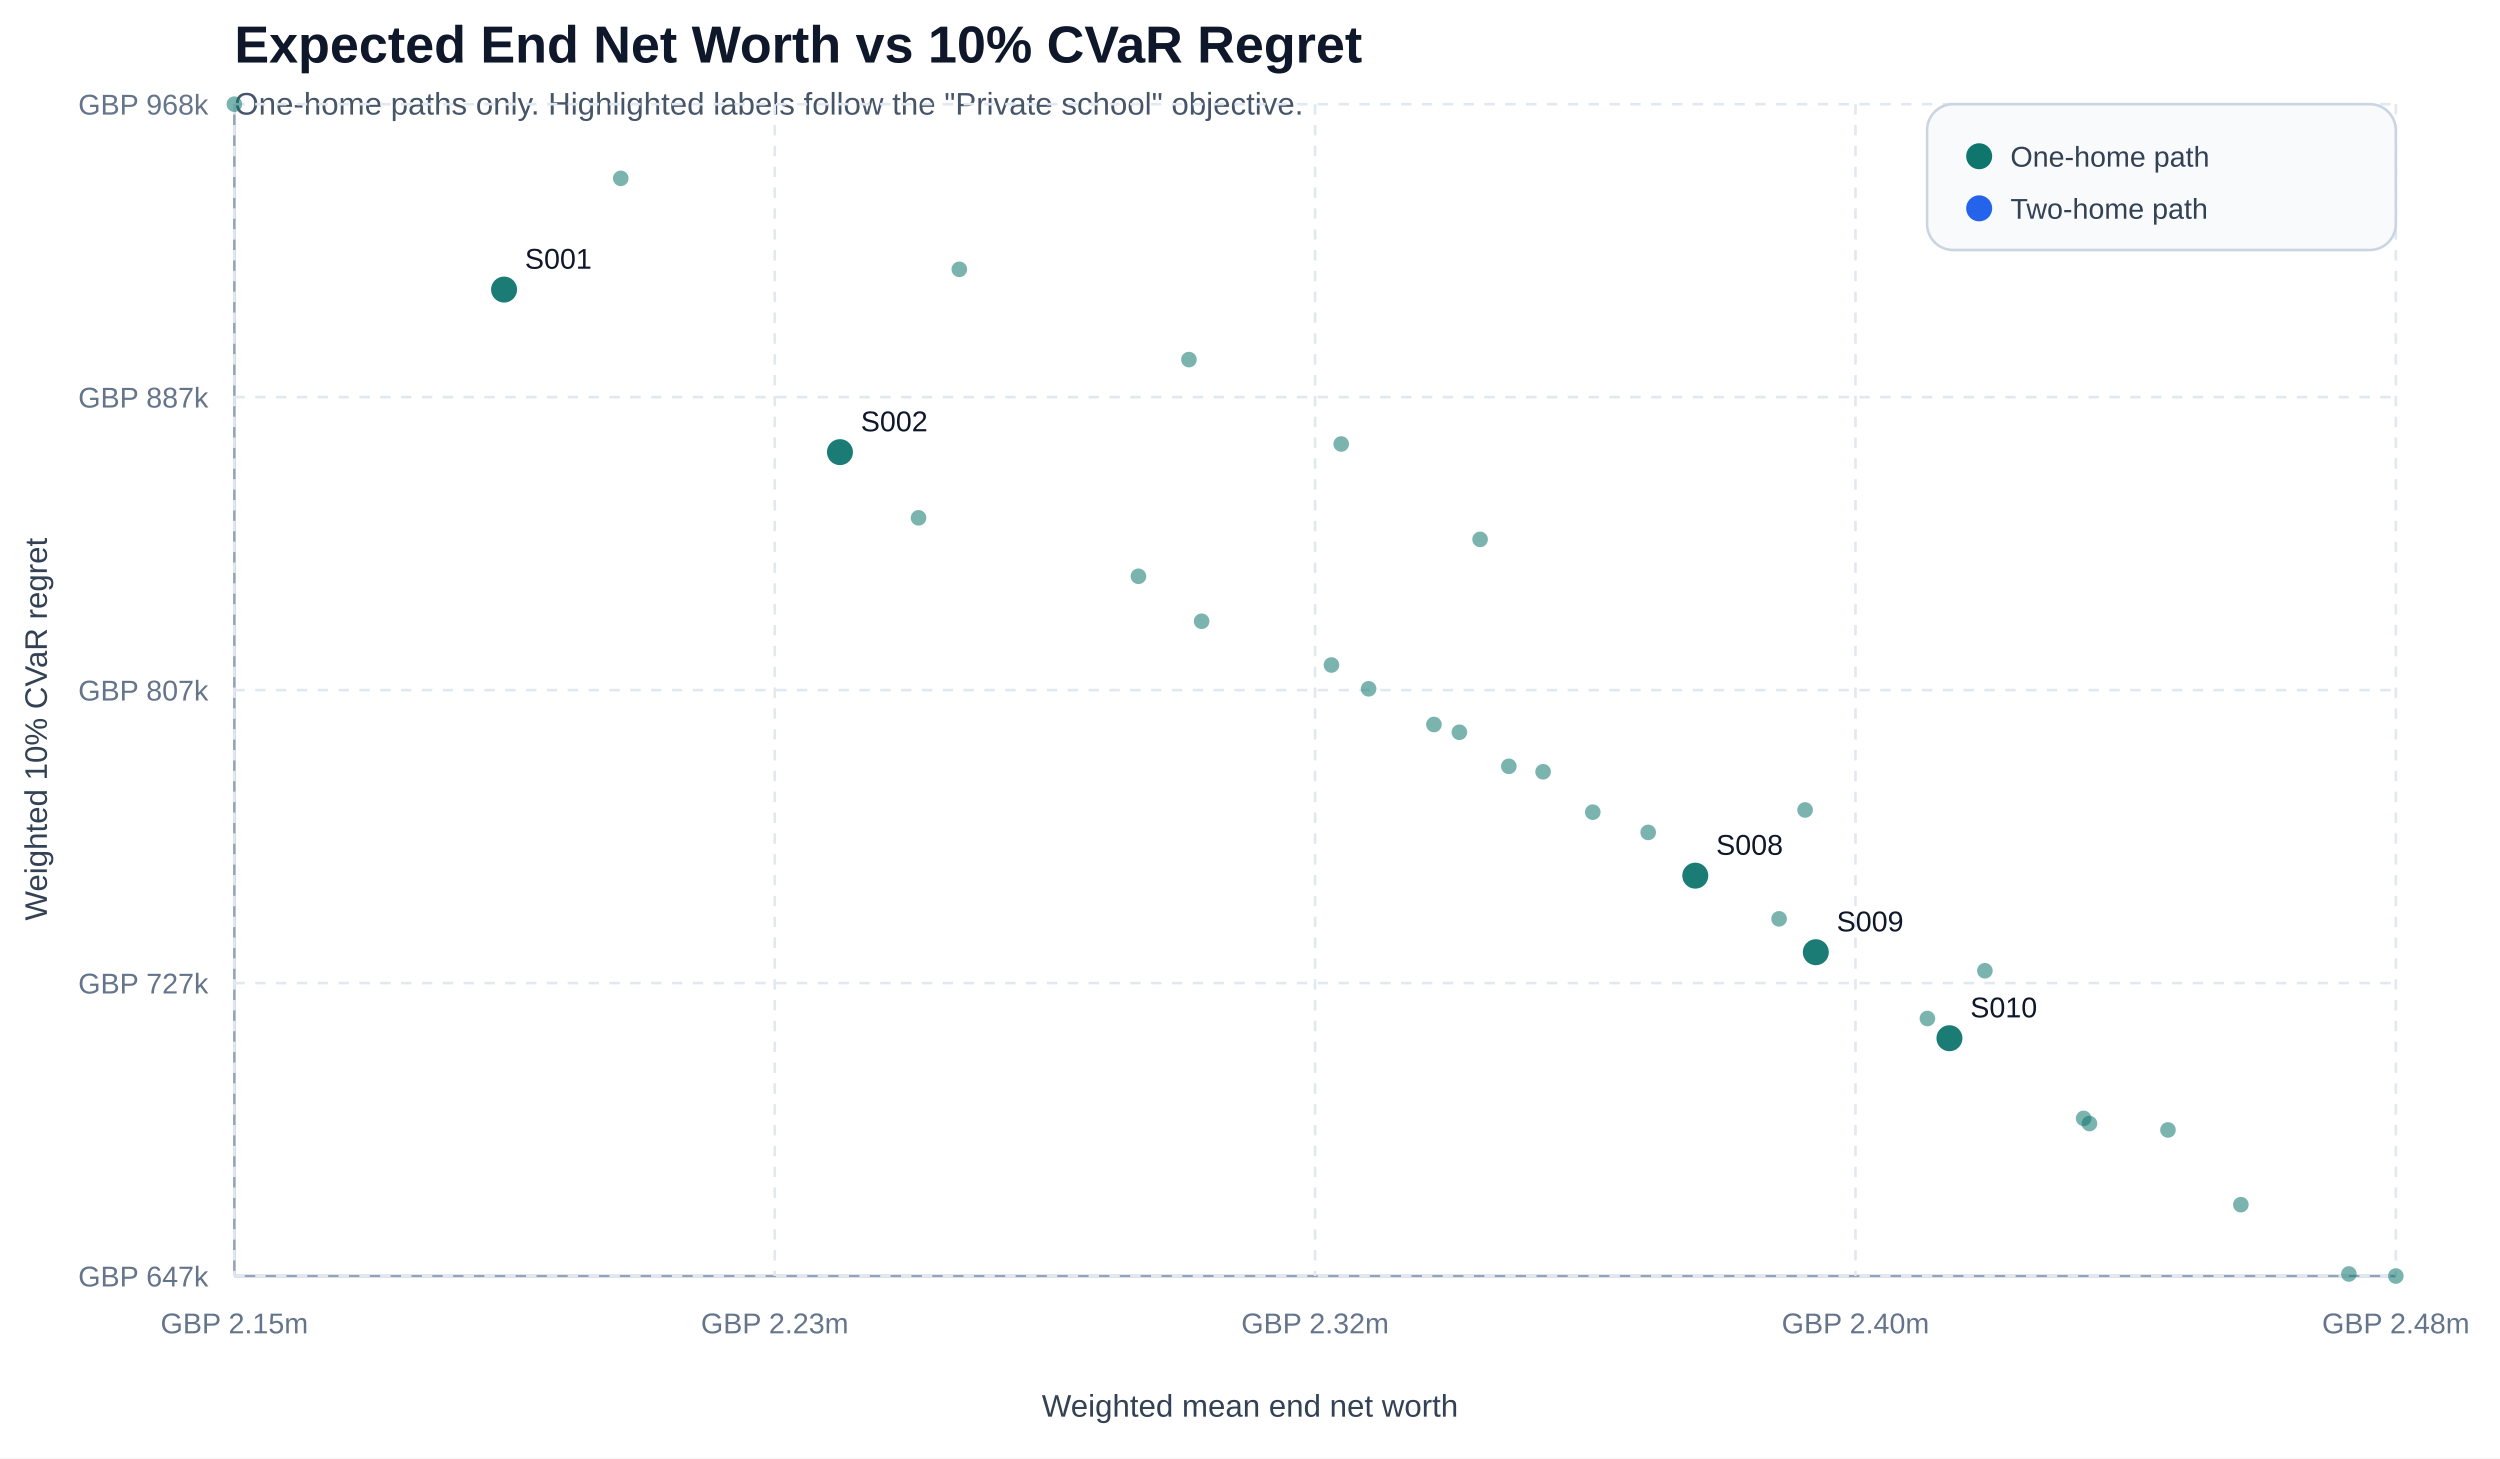
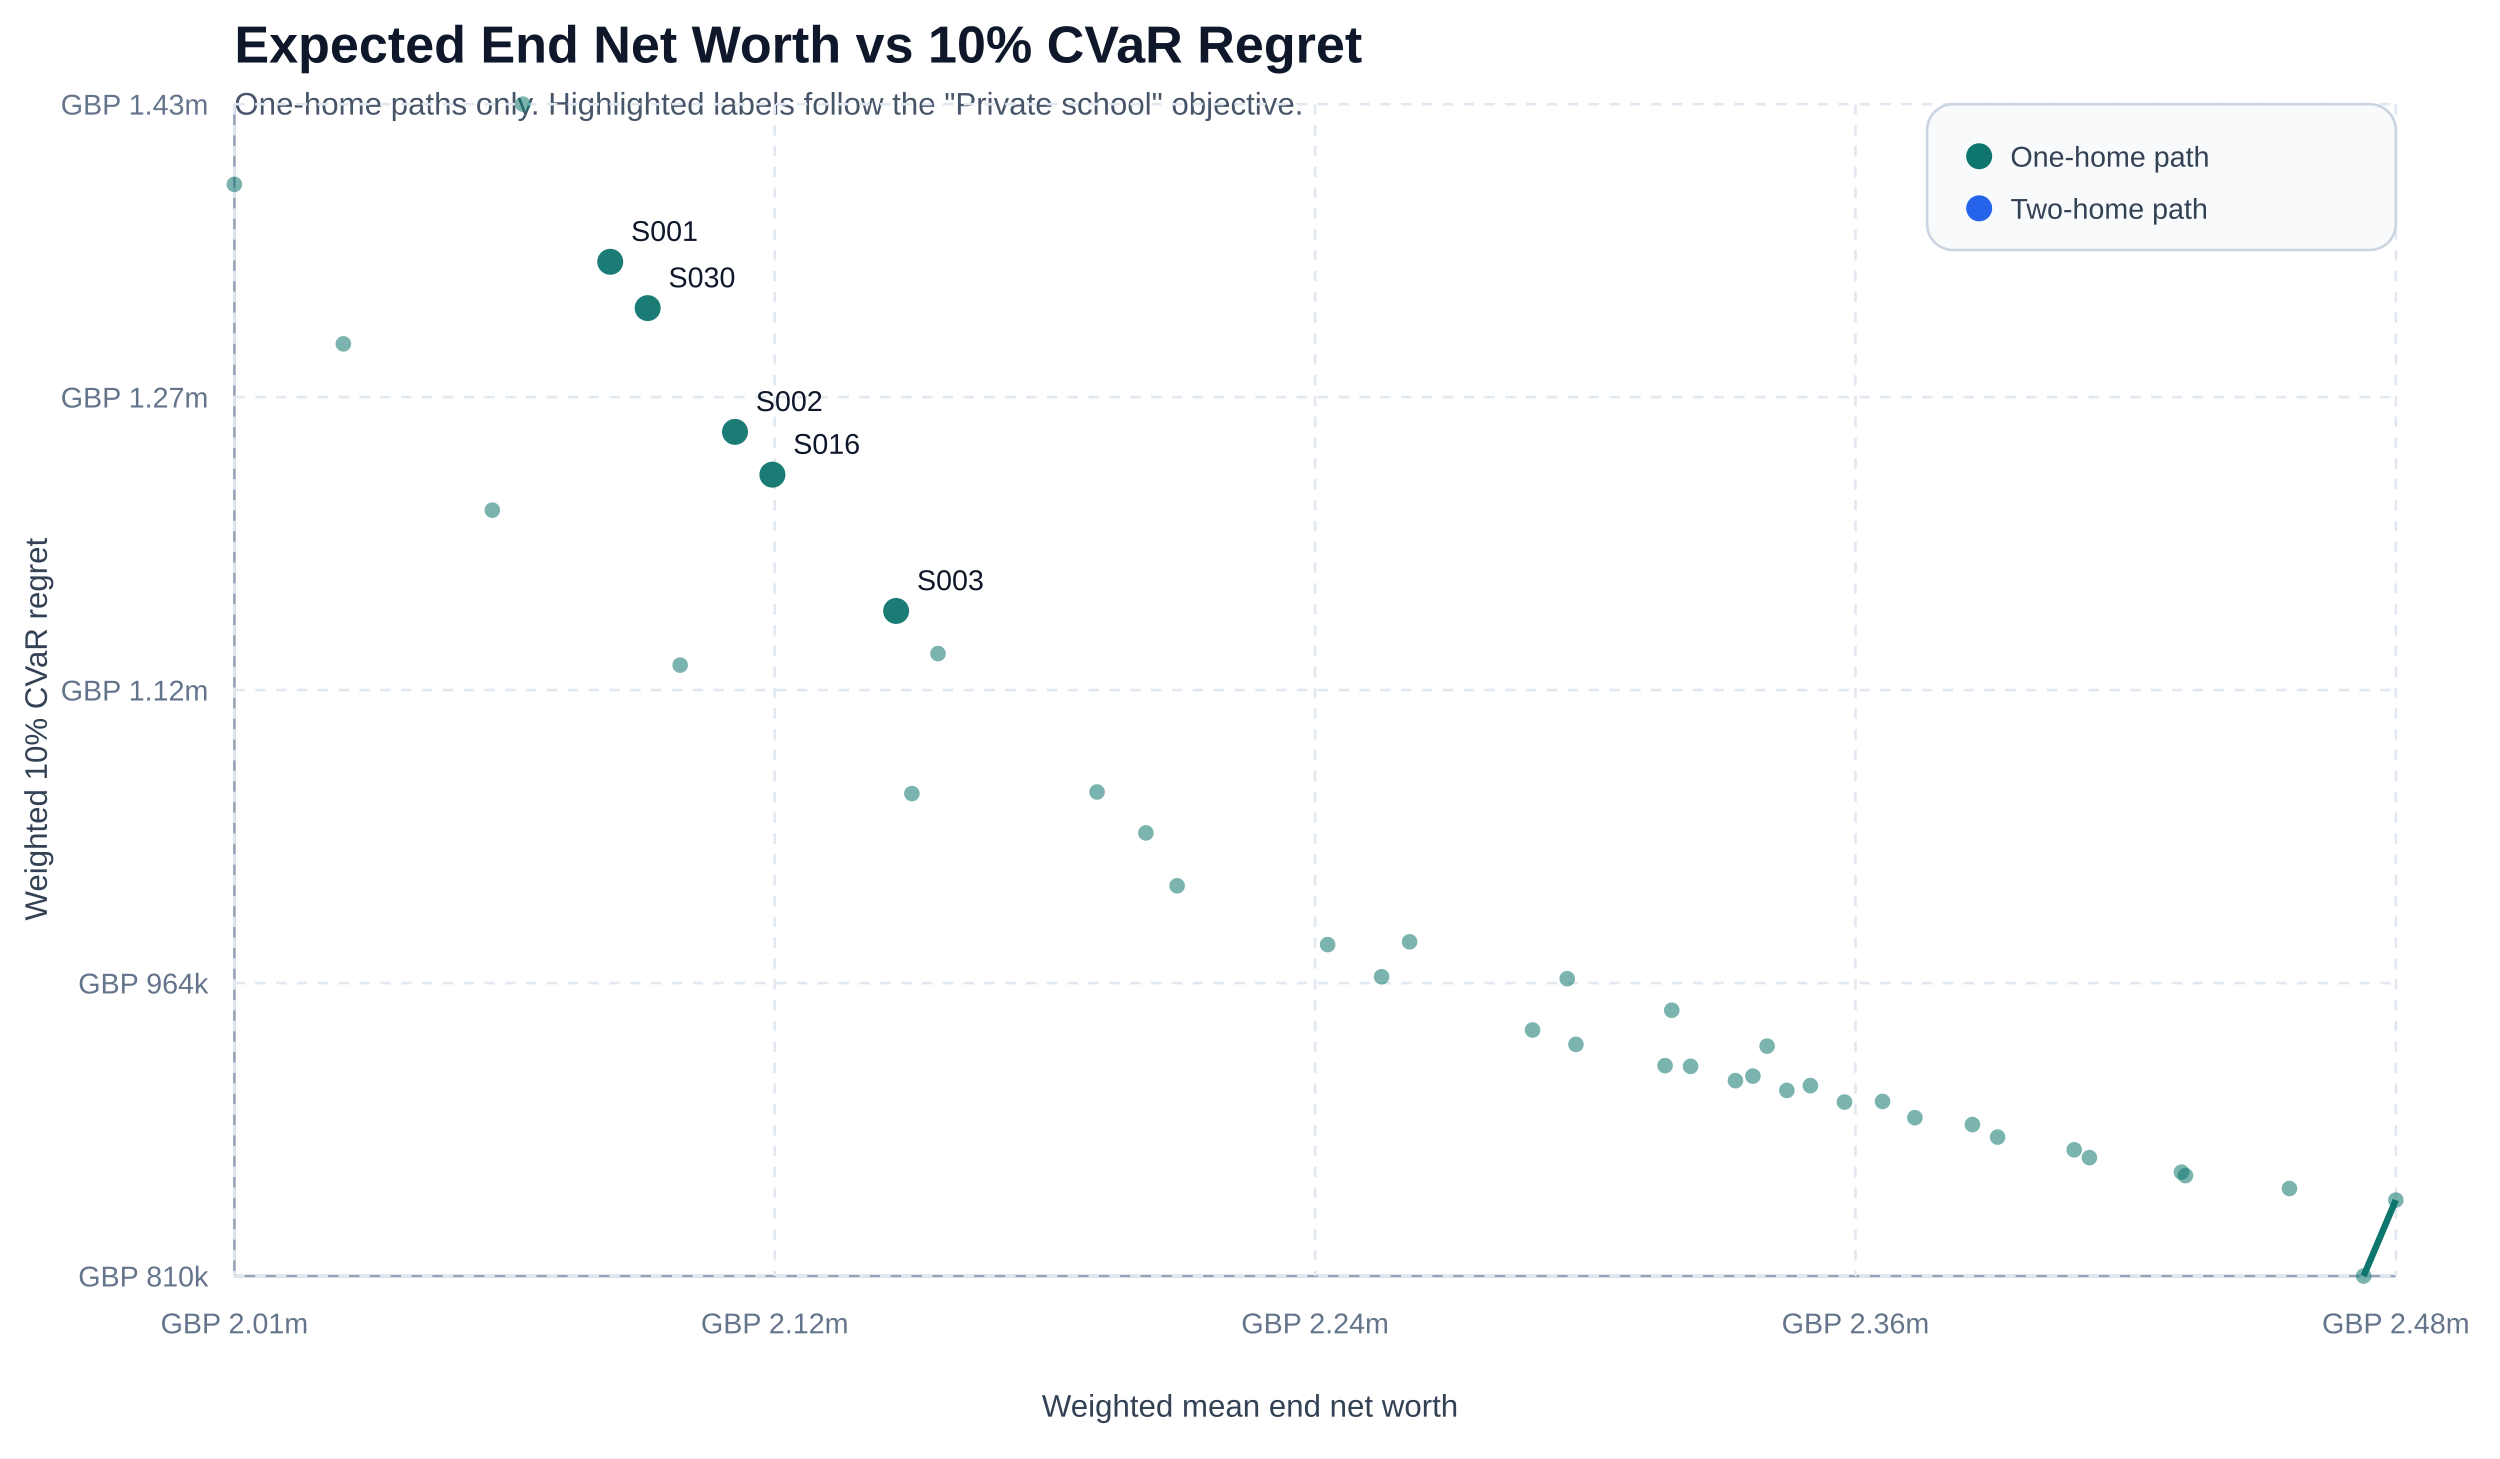
<svg xmlns="http://www.w3.org/2000/svg" width="960" height="560" viewBox="0 0 960 560">
  <rect width="960" height="560" fill="#ffffff" />
  <text x="90" y="24" font-size="20" font-family="Arial, sans-serif" font-weight="700" fill="#0f172a">Expected End Net Worth vs 10% CVaR Regret</text>
  <text x="90" y="44" font-size="12" font-family="Arial, sans-serif" fill="#475569">One-home paths only. Highlighted labels follow the "Private school" objective.</text>
  <line x1="90" y1="490" x2="920" y2="490" stroke="#94a3b8" />
  <line x1="90" y1="40" x2="90" y2="490" stroke="#94a3b8" />
  <line x1="90" y1="40" x2="90" y2="490" stroke="#e2e8f0" stroke-dasharray="4 4" />
  <line x1="90" y1="490" x2="920" y2="490" stroke="#e2e8f0" stroke-dasharray="4 4" />
-   <text x="90" y="512" text-anchor="middle" font-size="11" font-family="Arial, sans-serif" fill="#64748b">GBP 2.15m</text>
-   <text x="80" y="494" text-anchor="end" font-size="11" font-family="Arial, sans-serif" fill="#64748b">GBP 647k</text>
+   <text x="90" y="512" text-anchor="middle" font-size="11" font-family="Arial, sans-serif" fill="#64748b">GBP 2.01m</text>
+   <text x="80" y="494" text-anchor="end" font-size="11" font-family="Arial, sans-serif" fill="#64748b">GBP 810k</text>
  <line x1="297.5" y1="40" x2="297.5" y2="490" stroke="#e2e8f0" stroke-dasharray="4 4" />
  <line x1="90" y1="377.5" x2="920" y2="377.5" stroke="#e2e8f0" stroke-dasharray="4 4" />
-   <text x="297.5" y="512" text-anchor="middle" font-size="11" font-family="Arial, sans-serif" fill="#64748b">GBP 2.23m</text>
-   <text x="80" y="381.5" text-anchor="end" font-size="11" font-family="Arial, sans-serif" fill="#64748b">GBP 727k</text>
+   <text x="297.5" y="512" text-anchor="middle" font-size="11" font-family="Arial, sans-serif" fill="#64748b">GBP 2.12m</text>
+   <text x="80" y="381.5" text-anchor="end" font-size="11" font-family="Arial, sans-serif" fill="#64748b">GBP 964k</text>
  <line x1="505" y1="40" x2="505" y2="490" stroke="#e2e8f0" stroke-dasharray="4 4" />
  <line x1="90" y1="265" x2="920" y2="265" stroke="#e2e8f0" stroke-dasharray="4 4" />
-   <text x="505" y="512" text-anchor="middle" font-size="11" font-family="Arial, sans-serif" fill="#64748b">GBP 2.32m</text>
-   <text x="80" y="269" text-anchor="end" font-size="11" font-family="Arial, sans-serif" fill="#64748b">GBP 807k</text>
+   <text x="505" y="512" text-anchor="middle" font-size="11" font-family="Arial, sans-serif" fill="#64748b">GBP 2.24m</text>
+   <text x="80" y="269" text-anchor="end" font-size="11" font-family="Arial, sans-serif" fill="#64748b">GBP 1.12m</text>
  <line x1="712.5" y1="40" x2="712.5" y2="490" stroke="#e2e8f0" stroke-dasharray="4 4" />
  <line x1="90" y1="152.5" x2="920" y2="152.5" stroke="#e2e8f0" stroke-dasharray="4 4" />
-   <text x="712.5" y="512" text-anchor="middle" font-size="11" font-family="Arial, sans-serif" fill="#64748b">GBP 2.40m</text>
-   <text x="80" y="156.5" text-anchor="end" font-size="11" font-family="Arial, sans-serif" fill="#64748b">GBP 887k</text>
+   <text x="712.5" y="512" text-anchor="middle" font-size="11" font-family="Arial, sans-serif" fill="#64748b">GBP 2.36m</text>
+   <text x="80" y="156.5" text-anchor="end" font-size="11" font-family="Arial, sans-serif" fill="#64748b">GBP 1.27m</text>
  <line x1="920" y1="40" x2="920" y2="490" stroke="#e2e8f0" stroke-dasharray="4 4" />
  <line x1="90" y1="40" x2="920" y2="40" stroke="#e2e8f0" stroke-dasharray="4 4" />
  <text x="920" y="512" text-anchor="middle" font-size="11" font-family="Arial, sans-serif" fill="#64748b">GBP 2.48m</text>
-   <text x="80" y="44" text-anchor="end" font-size="11" font-family="Arial, sans-serif" fill="#64748b">GBP 968k</text>
-   <polyline points="920,490" fill="none" stroke="#0f766e" stroke-width="2.5" />
-   <circle cx="193.561" cy="111.192" r="5" fill="#0f766e" opacity="0.95" />
-   <text x="201.561" y="103.192" font-size="11" font-family="Arial, sans-serif" fill="#0f172a">S001</text>
-   <circle cx="352.718" cy="198.851" r="3" fill="#0f766e" opacity="0.55" />
-   <circle cx="322.543" cy="173.621" r="5" fill="#0f766e" opacity="0.95" />
-   <text x="330.543" y="165.621" font-size="11" font-family="Arial, sans-serif" fill="#0f172a">S002</text>
-   <circle cx="461.424" cy="238.555" r="3" fill="#0f766e" opacity="0.55" />
-   <circle cx="437.161" cy="221.295" r="3" fill="#0f766e" opacity="0.55" />
-   <circle cx="511.274" cy="255.366" r="3" fill="#0f766e" opacity="0.55" />
-   <circle cx="525.544" cy="264.499" r="3" fill="#0f766e" opacity="0.55" />
-   <circle cx="90" cy="40" r="3" fill="#0f766e" opacity="0.55" />
-   <circle cx="550.633" cy="278.209" r="3" fill="#0f766e" opacity="0.55" />
-   <circle cx="238.365" cy="68.49" r="3" fill="#0f766e" opacity="0.55" />
-   <circle cx="560.404" cy="281.183" r="3" fill="#0f766e" opacity="0.55" />
-   <circle cx="579.393" cy="294.269" r="3" fill="#0f766e" opacity="0.55" />
-   <circle cx="368.375" cy="103.421" r="3" fill="#0f766e" opacity="0.55" />
-   <circle cx="592.552" cy="296.355" r="3" fill="#0f766e" opacity="0.55" />
-   <circle cx="611.628" cy="311.878" r="3" fill="#0f766e" opacity="0.55" />
-   <circle cx="456.544" cy="138.081" r="3" fill="#0f766e" opacity="0.55" />
-   <circle cx="650.991" cy="336.249" r="5" fill="#0f766e" opacity="0.95" />
-   <text x="658.991" y="328.249" font-size="11" font-family="Arial, sans-serif" fill="#0f172a">S008</text>
-   <circle cx="697.273" cy="365.646" r="5" fill="#0f766e" opacity="0.95" />
-   <text x="705.273" y="357.646" font-size="11" font-family="Arial, sans-serif" fill="#0f172a">S009</text>
-   <circle cx="632.906" cy="319.642" r="3" fill="#0f766e" opacity="0.55" />
-   <circle cx="748.589" cy="398.676" r="5" fill="#0f766e" opacity="0.95" />
-   <text x="756.589" y="390.676" font-size="11" font-family="Arial, sans-serif" fill="#0f172a">S010</text>
-   <circle cx="802.348" cy="431.437" r="3" fill="#0f766e" opacity="0.55" />
-   <circle cx="515.021" cy="170.496" r="3" fill="#0f766e" opacity="0.55" />
-   <circle cx="920" cy="490" r="3" fill="#0f766e" opacity="0.55" />
-   <circle cx="901.973" cy="489.21" r="3" fill="#0f766e" opacity="0.55" />
-   <circle cx="860.489" cy="462.593" r="3" fill="#0f766e" opacity="0.55" />
-   <circle cx="683.16" cy="352.837" r="3" fill="#0f766e" opacity="0.55" />
-   <circle cx="832.501" cy="433.904" r="3" fill="#0f766e" opacity="0.55" />
-   <circle cx="800.115" cy="429.466" r="3" fill="#0f766e" opacity="0.55" />
-   <circle cx="740.121" cy="391.11" r="3" fill="#0f766e" opacity="0.55" />
-   <circle cx="762.193" cy="372.769" r="3" fill="#0f766e" opacity="0.55" />
-   <circle cx="693.151" cy="311.028" r="3" fill="#0f766e" opacity="0.55" />
-   <circle cx="568.355" cy="207.122" r="3" fill="#0f766e" opacity="0.55" />
+   <text x="80" y="44" text-anchor="end" font-size="11" font-family="Arial, sans-serif" fill="#64748b">GBP 1.43m</text>
+   <polyline points="907.624,490 920,460.829" fill="none" stroke="#0f766e" stroke-width="2.5" />
+   <circle cx="440.025" cy="319.828" r="3" fill="#0f766e" opacity="0.55" />
+   <circle cx="530.529" cy="375.074" r="3" fill="#0f766e" opacity="0.55" />
+   <circle cx="421.258" cy="304.117" r="3" fill="#0f766e" opacity="0.55" />
+   <circle cx="509.812" cy="362.728" r="3" fill="#0f766e" opacity="0.55" />
+   <circle cx="605.161" cy="401.038" r="3" fill="#0f766e" opacity="0.55" />
+   <circle cx="588.504" cy="395.512" r="3" fill="#0f766e" opacity="0.55" />
+   <circle cx="639.386" cy="409.218" r="3" fill="#0f766e" opacity="0.55" />
+   <circle cx="344.114" cy="234.606" r="5" fill="#0f766e" opacity="0.95" />
+   <text x="352.114" y="226.606" font-size="11" font-family="Arial, sans-serif" fill="#0f172a">S003</text>
+   <circle cx="360.203" cy="250.973" r="3" fill="#0f766e" opacity="0.55" />
+   <circle cx="649.183" cy="409.478" r="3" fill="#0f766e" opacity="0.55" />
+   <circle cx="350.158" cy="304.743" r="3" fill="#0f766e" opacity="0.55" />
+   <circle cx="666.408" cy="414.972" r="3" fill="#0f766e" opacity="0.55" />
+   <circle cx="452.018" cy="340.143" r="3" fill="#0f766e" opacity="0.55" />
+   <circle cx="261.182" cy="255.408" r="3" fill="#0f766e" opacity="0.55" />
+   <circle cx="673.117" cy="413.23" r="3" fill="#0f766e" opacity="0.55" />
+   <circle cx="541.278" cy="361.658" r="3" fill="#0f766e" opacity="0.55" />
+   <circle cx="686.153" cy="418.714" r="3" fill="#0f766e" opacity="0.55" />
+   <circle cx="282.241" cy="165.838" r="5" fill="#0f766e" opacity="0.95" />
+   <text x="290.241" y="157.838" font-size="11" font-family="Arial, sans-serif" fill="#0f172a">S002</text>
+   <circle cx="296.602" cy="182.27" r="5" fill="#0f766e" opacity="0.95" />
+   <text x="304.602" y="174.27" font-size="11" font-family="Arial, sans-serif" fill="#0f172a">S016</text>
+   <circle cx="189.054" cy="195.902" r="3" fill="#0f766e" opacity="0.55" />
+   <circle cx="695.188" cy="416.884" r="3" fill="#0f766e" opacity="0.55" />
+   <circle cx="708.285" cy="423.176" r="3" fill="#0f766e" opacity="0.55" />
+   <circle cx="601.811" cy="375.824" r="3" fill="#0f766e" opacity="0.55" />
+   <circle cx="735.31" cy="429.187" r="3" fill="#0f766e" opacity="0.55" />
+   <circle cx="767.085" cy="436.649" r="3" fill="#0f766e" opacity="0.55" />
+   <circle cx="722.894" cy="422.957" r="3" fill="#0f766e" opacity="0.55" />
+   <circle cx="234.336" cy="100.529" r="5" fill="#0f766e" opacity="0.95" />
+   <text x="242.336" y="92.529" font-size="11" font-family="Arial, sans-serif" fill="#0f172a">S001</text>
+   <circle cx="802.317" cy="444.53" r="3" fill="#0f766e" opacity="0.55" />
+   <circle cx="131.848" cy="132.044" r="3" fill="#0f766e" opacity="0.55" />
+   <circle cx="248.705" cy="118.316" r="5" fill="#0f766e" opacity="0.95" />
+   <text x="256.705" y="110.316" font-size="11" font-family="Arial, sans-serif" fill="#0f172a">S030</text>
+   <circle cx="641.959" cy="387.931" r="3" fill="#0f766e" opacity="0.55" />
+   <circle cx="839.225" cy="451.429" r="3" fill="#0f766e" opacity="0.55" />
+   <circle cx="907.624" cy="490" r="3" fill="#0f766e" opacity="0.55" />
+   <circle cx="757.396" cy="431.834" r="3" fill="#0f766e" opacity="0.55" />
+   <circle cx="920" cy="460.829" r="3" fill="#0f766e" opacity="0.55" />
+   <circle cx="879.143" cy="456.388" r="3" fill="#0f766e" opacity="0.55" />
+   <circle cx="837.692" cy="450.11" r="3" fill="#0f766e" opacity="0.55" />
+   <circle cx="796.503" cy="441.524" r="3" fill="#0f766e" opacity="0.55" />
+   <circle cx="678.576" cy="401.72" r="3" fill="#0f766e" opacity="0.55" />
+   <circle cx="200.781" cy="40" r="3" fill="#0f766e" opacity="0.55" />
+   <circle cx="90" cy="70.798" r="3" fill="#0f766e" opacity="0.55" />
  <text x="480" y="544" text-anchor="middle" font-size="12" font-family="Arial, sans-serif" fill="#334155">Weighted mean end net worth</text>
  <text x="18" y="280" transform="rotate(-90 18 280)" text-anchor="middle" font-size="12" font-family="Arial, sans-serif" fill="#334155">Weighted 10% CVaR regret</text>
  <rect x="740" y="40" width="180" height="56" rx="10" fill="#f8fafc" stroke="#cbd5e1" />
  <circle cx="760" cy="60" r="5" fill="#0f766e" />
  <text x="772" y="64" font-size="11" font-family="Arial, sans-serif" fill="#334155">One-home path</text>
  <circle cx="760" cy="80" r="5" fill="#2563eb" />
  <text x="772" y="84" font-size="11" font-family="Arial, sans-serif" fill="#334155">Two-home path</text>
</svg>
